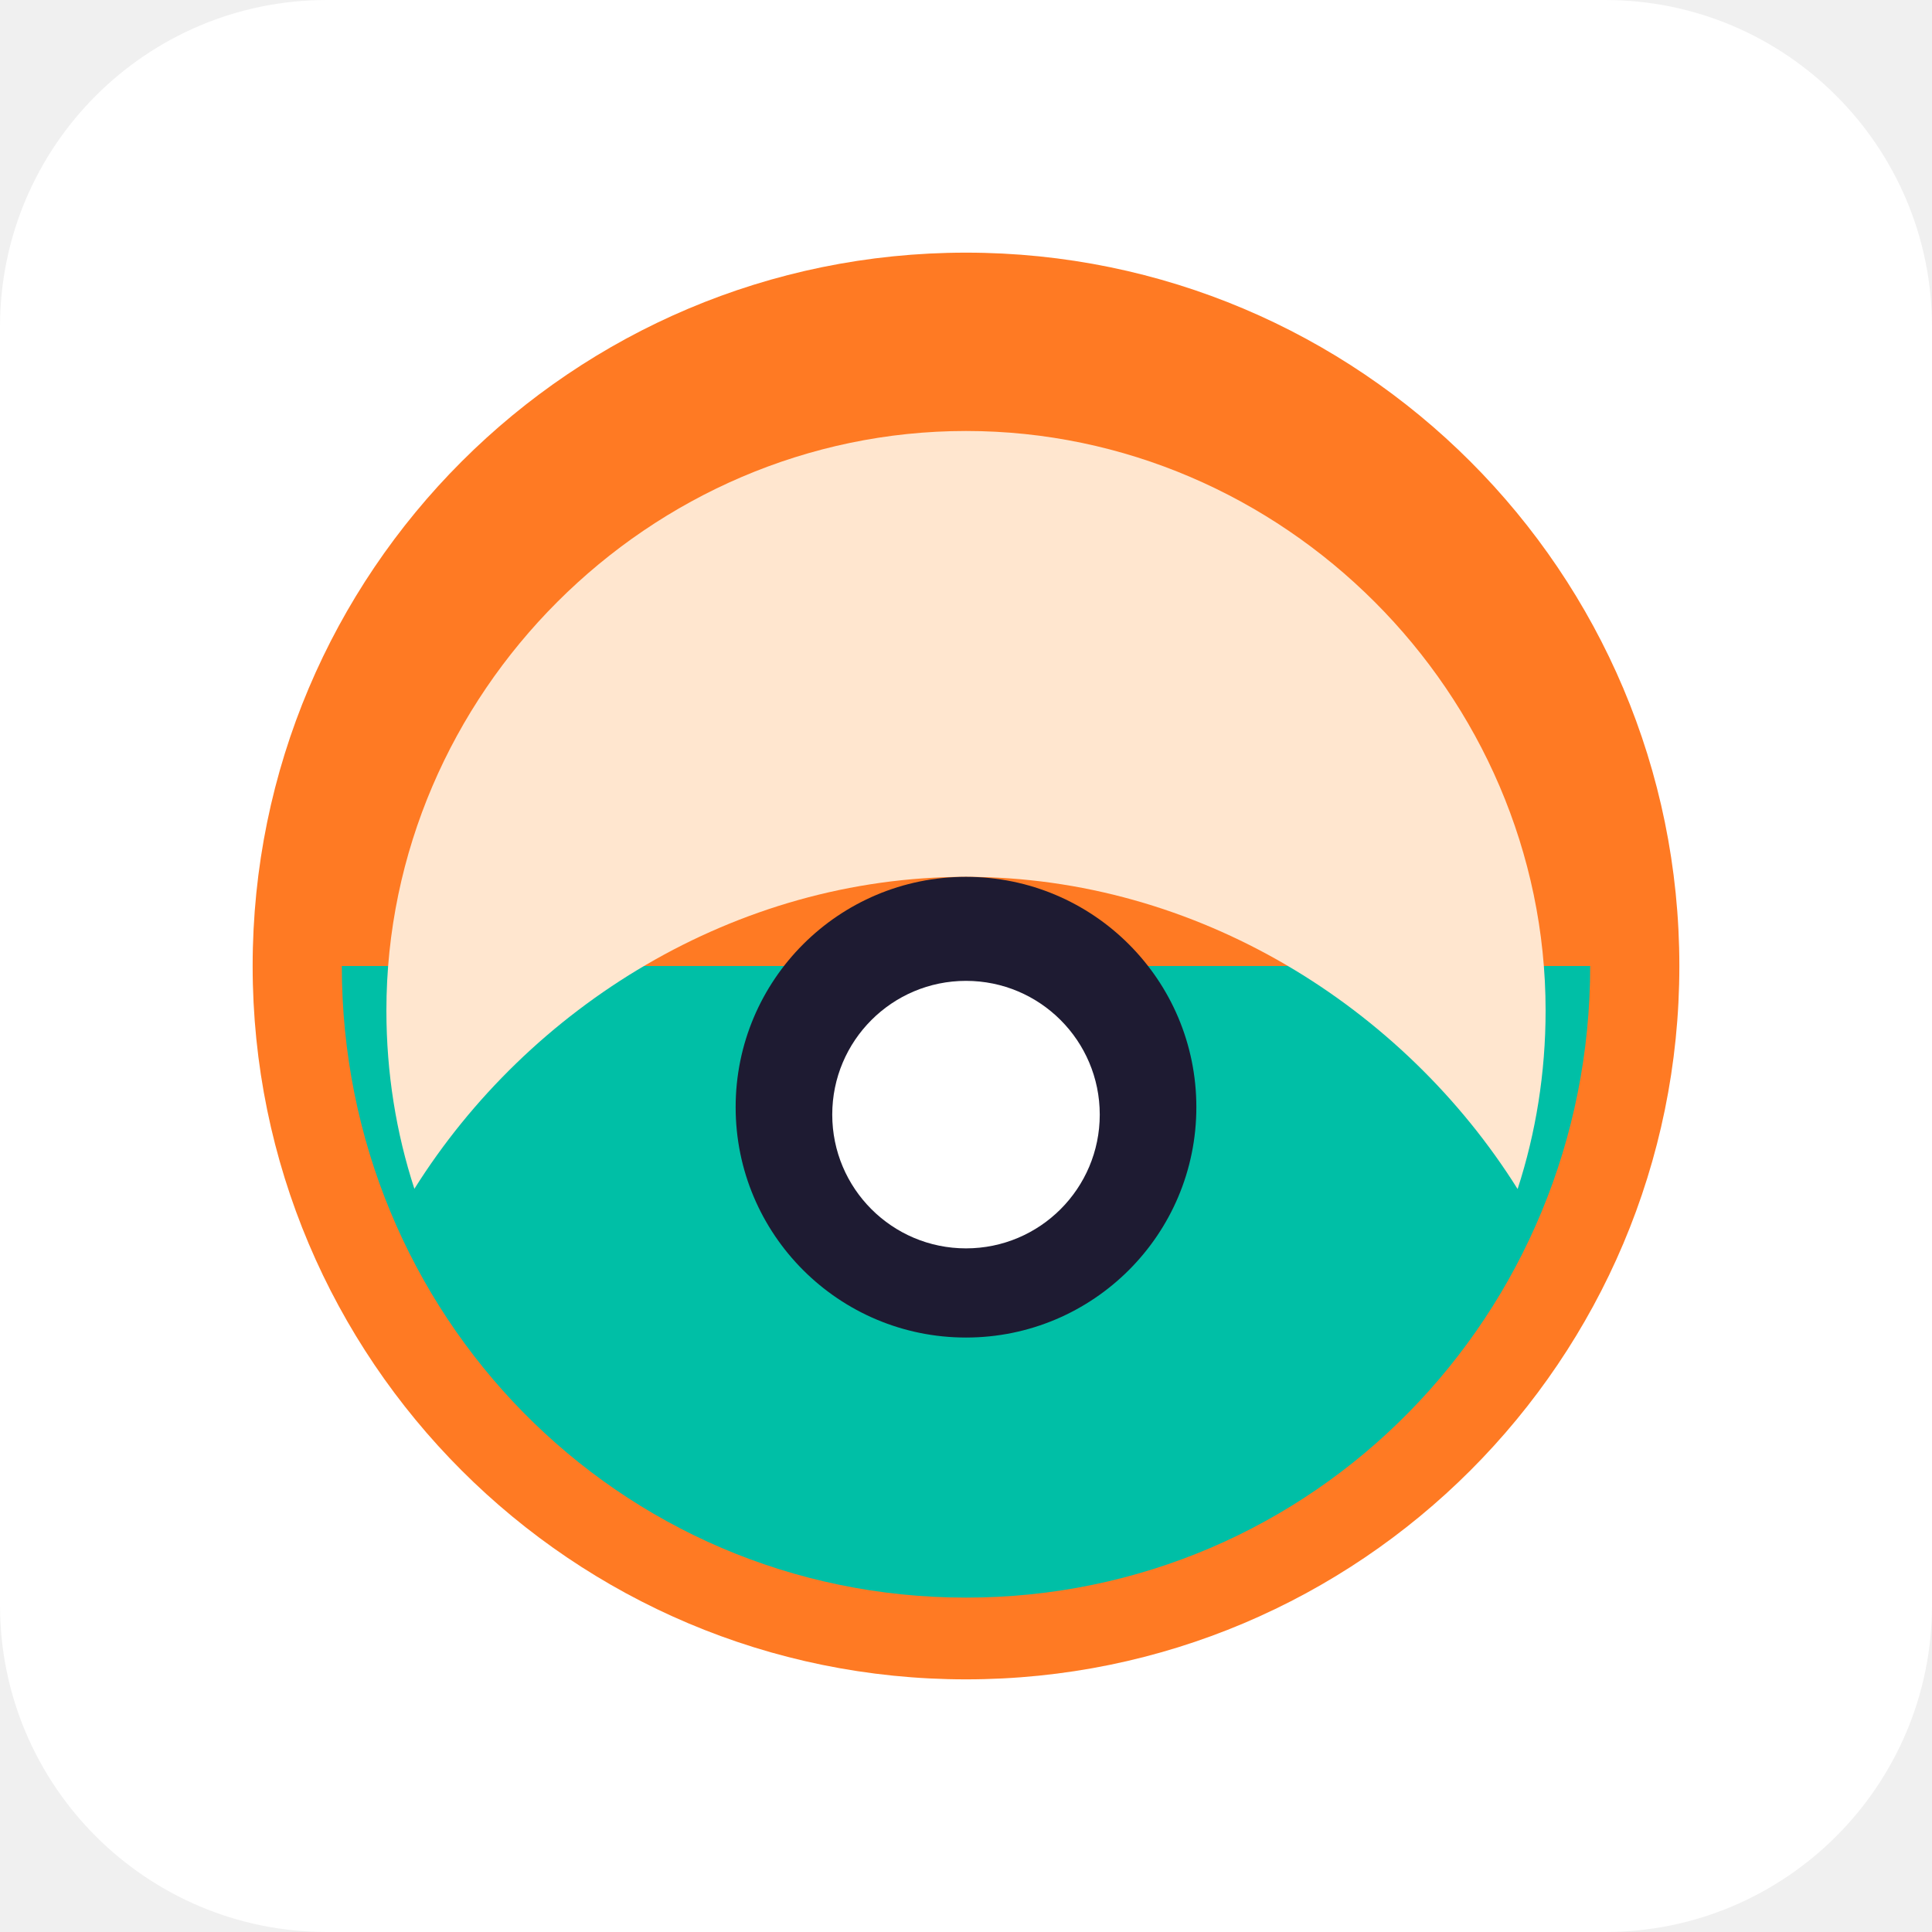
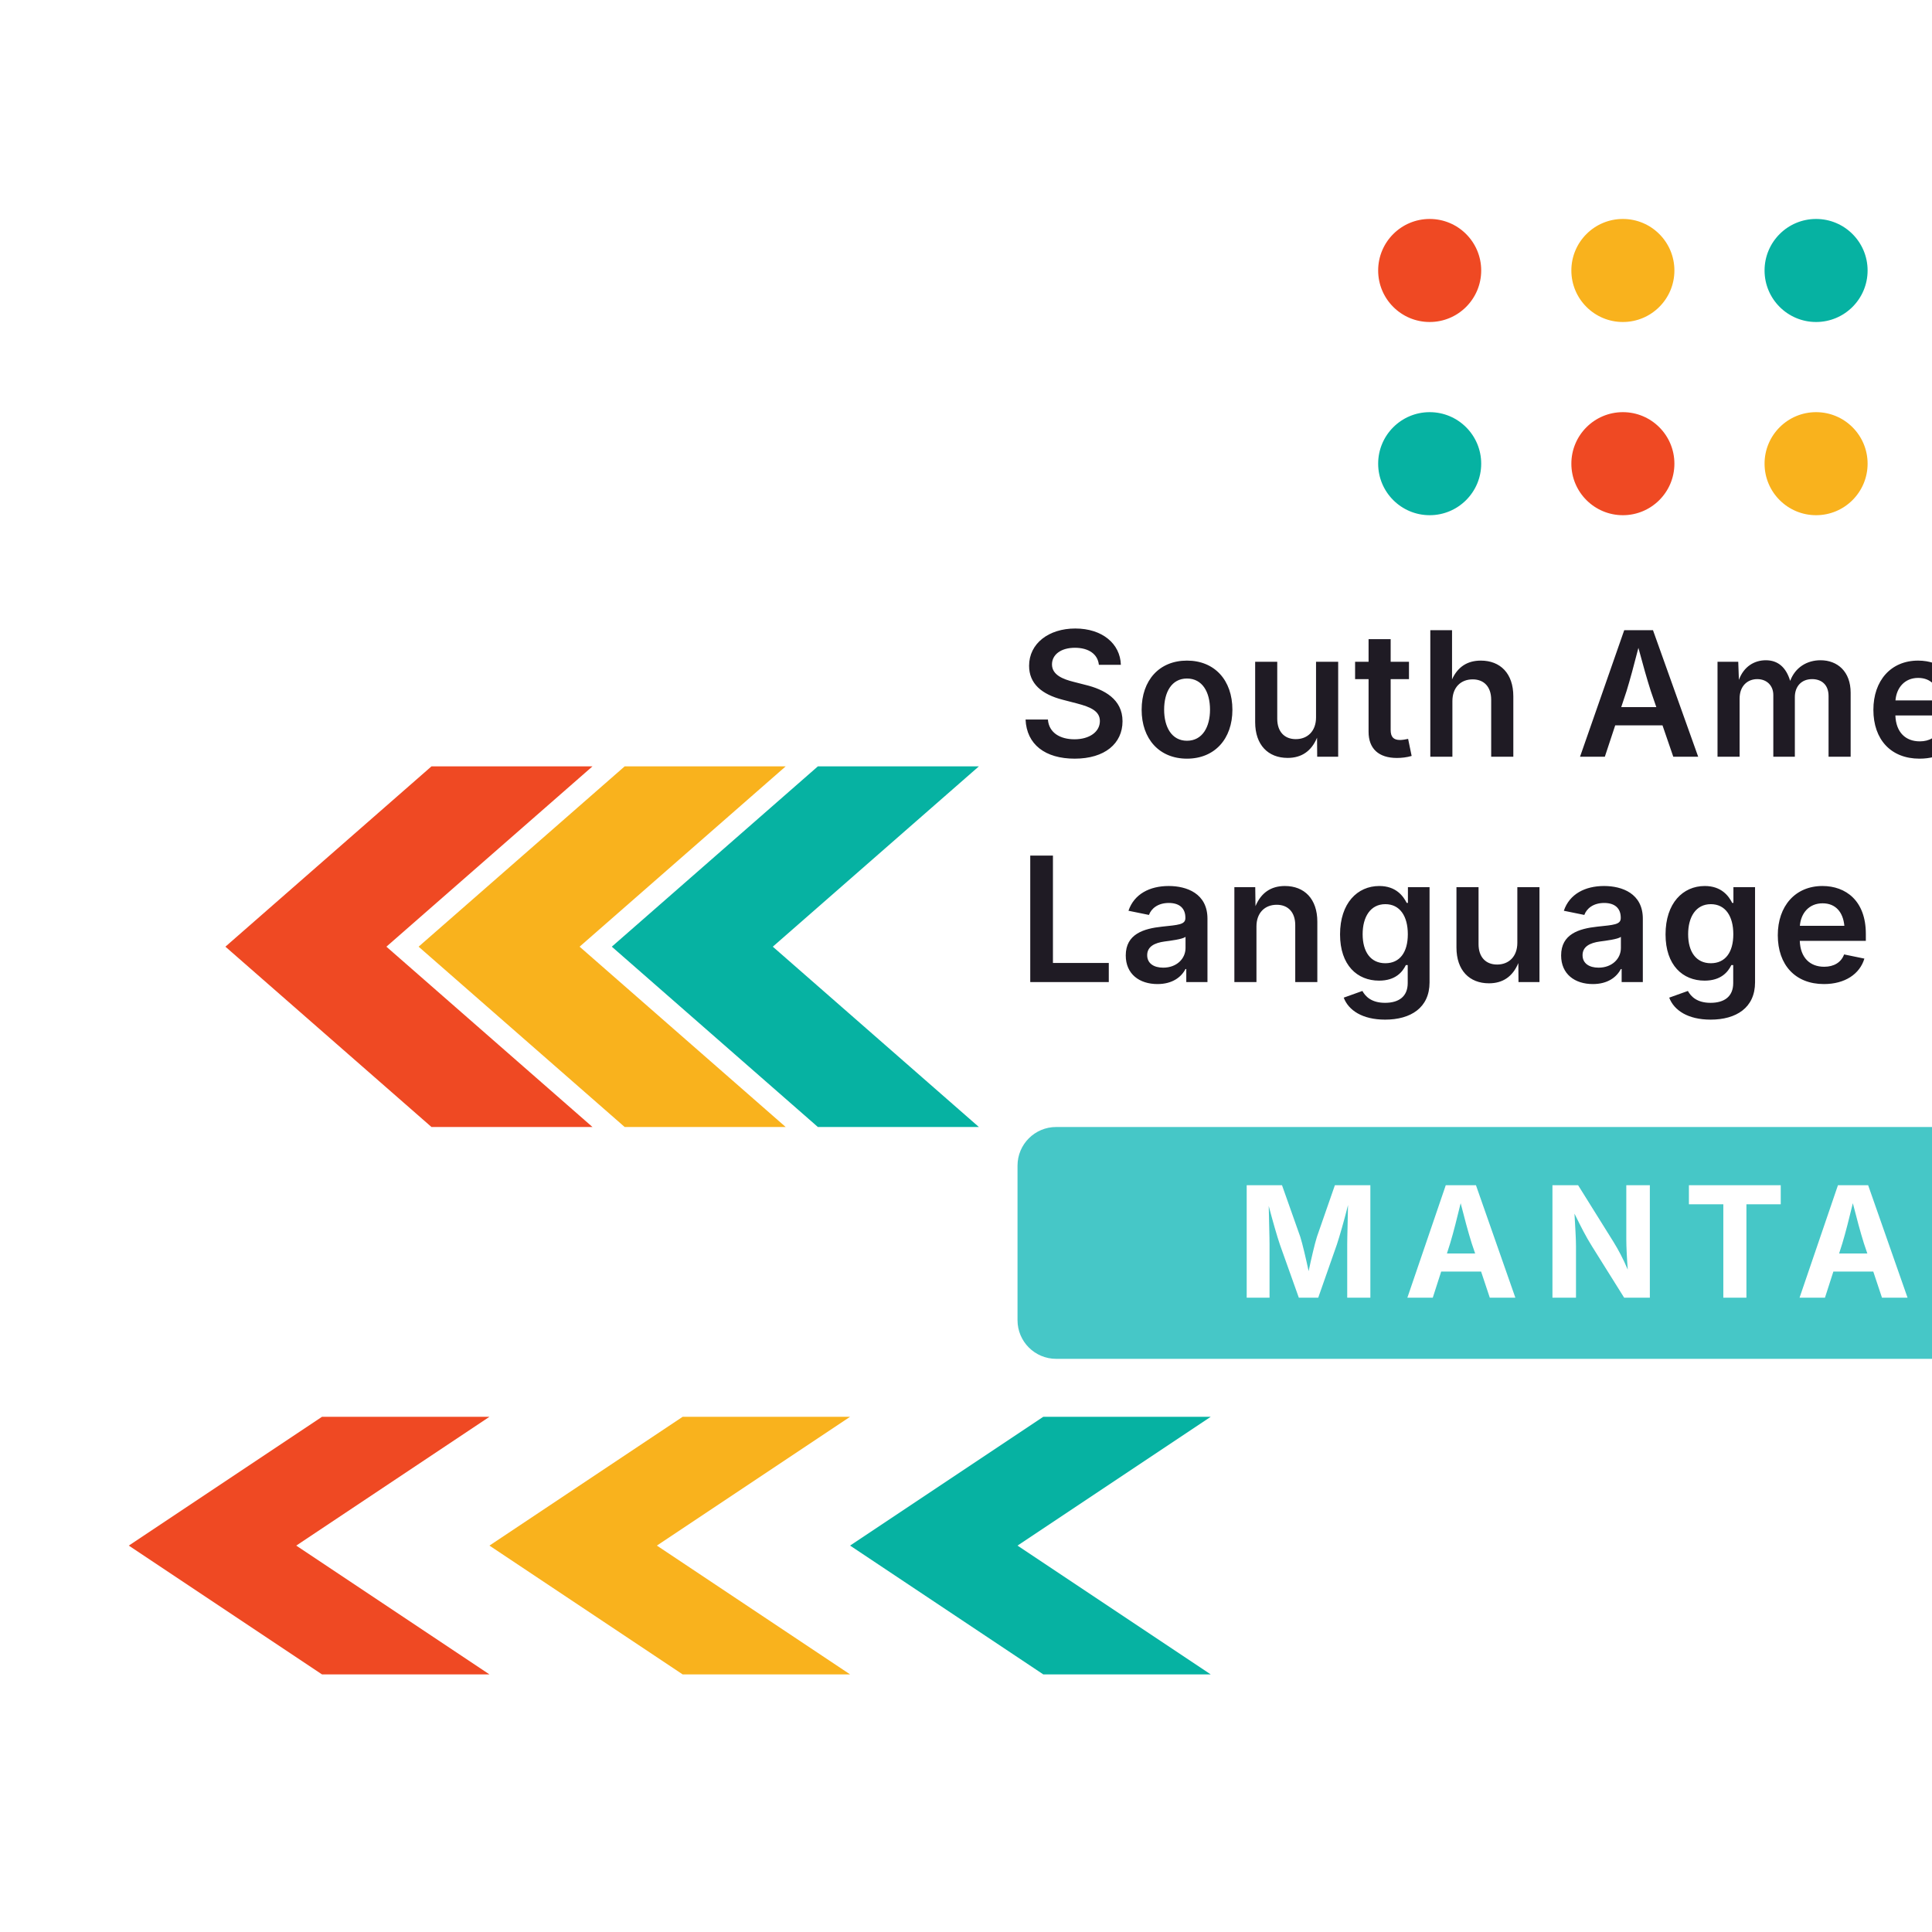
- <svg xmlns="http://www.w3.org/2000/svg" width="260" height="260" viewBox="0 0 260 260" fill="none">
-   <rect width="260" height="260" rx="44" fill="#ffffff" />
-   <circle cx="130" cy="130" r="96" fill="#ff7a23" />
-   <path d="M214 130c0 46.868-37.132 85-84 85s-84-38.132-84-85" fill="#00bfa6" />
-   <path d="M130 58c42.66 0 78 35.34 78 78 0 8.389-1.314 16.46-3.766 24.015C188.877 135.51 161.095 118 130 118c-31.095 0-58.877 17.51-74.234 41.985C53.314 152.46 52 144.389 52 136c0-42.66 35.34-78 78-78Z" fill="#ffe6cf" />
-   <path d="M130 118c17.12 0 31 13.879 31 31 0 17.121-13.88 31-31 31-17.121 0-31-13.879-31-31 0-17.121 13.879-31 31-31Z" fill="#1e1b32" />
-   <path d="M130 132c9.941 0 18 8.059 18 18 0 9.941-8.059 18-18 18-9.941 0-18-8.059-18-18 0-9.941 8.059-18 18-18Z" fill="#ffffff" />
+ <svg xmlns="http://www.w3.org/2000/svg" width="600" height="600" viewBox="0 0 600 600" fill="none">
+   <rect width="600" height="600" fill="#FFFFFF" />
+   <g transform="translate(70 120)">
+     <g transform="translate(0 120)">
+       <path d="M0 54L64 -2H114L50 54L114 110H64L0 54Z" fill="#EF4923" />
+       <path d="M60 54L124 -2H174L110 54L174 110H124L60 54Z" fill="#F9B21D" />
+       <path d="M120 54L184 -2H234L170 54L234 110H184L120 54Z" fill="#06B2A2" />
+     </g>
+     <g transform="translate(246 0)">
+       <text x="0" y="115" fill="#1F1B24" font-family="'Montserrat', 'Inter', sans-serif" font-weight="600" font-size="54" letter-spacing="0.02em">
+         South American
+       </text>
+       <text x="0" y="185" fill="#1F1B24" font-family="'Montserrat', 'Inter', sans-serif" font-weight="600" font-size="54" letter-spacing="0.02em">
+         Language Center
+       </text>
+       <rect y="230" width="320" height="72" rx="12" fill="#46C7C7" />
+       <text x="68" y="283" fill="#FFFFFF" font-family="'Montserrat', 'Inter', sans-serif" font-weight="700" font-size="48" letter-spacing="0.15em">
+         MANTA
+       </text>
+     </g>
+   </g>
+   <g transform="translate(420 60)">
+     <circle cx="24" cy="24" r="16" fill="#EF4923" />
+     <circle cx="84" cy="24" r="16" fill="#F9B21D" />
+     <circle cx="144" cy="24" r="16" fill="#06B2A2" />
+     <circle cx="24" cy="84" r="16" fill="#06B2A2" />
+     <circle cx="84" cy="84" r="16" fill="#EF4923" />
+     <circle cx="144" cy="84" r="16" fill="#F9B21D" />
+   </g>
+   <g transform="translate(40 440)">
+     <path d="M0 40L60 0H112L52 40L112 80H60L0 40Z" fill="#EF4923" />
+     <path d="M112 40L172 0H224L164 40L224 80H172L112 40Z" fill="#F9B21D" />
+     <path d="M224 40L284 0H336L276 40L336 80H284L224 40Z" fill="#06B2A2" />
+   </g>
</svg>
